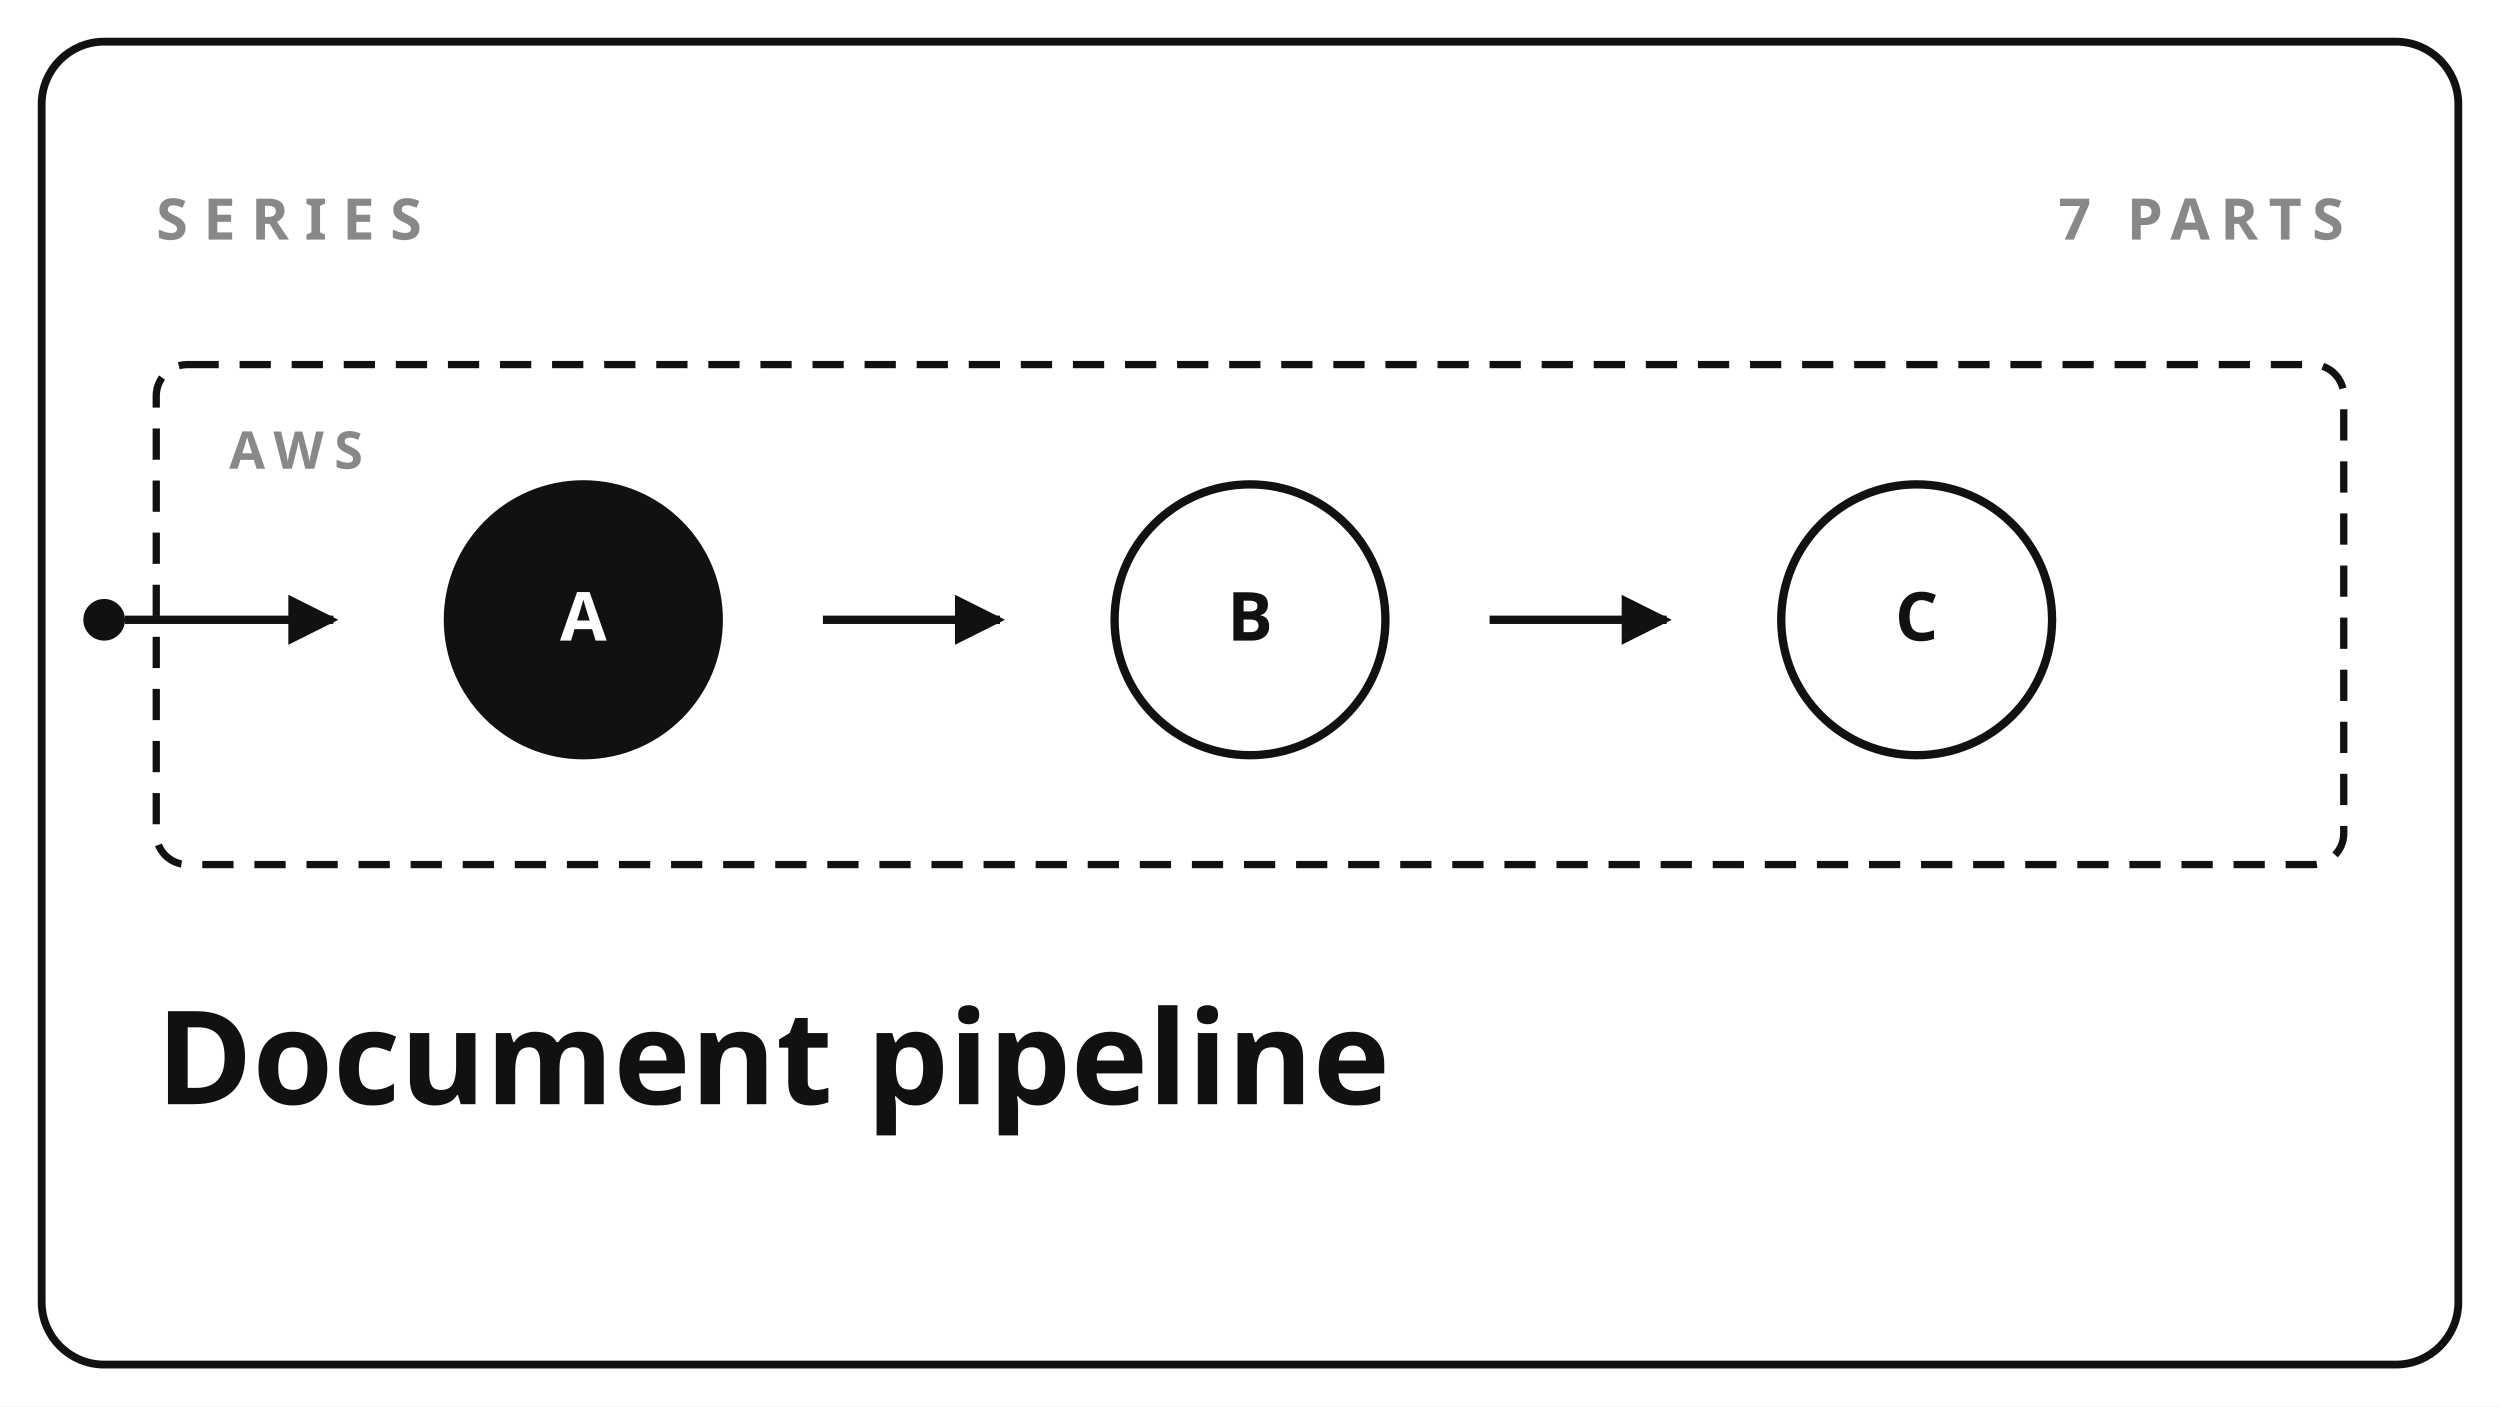
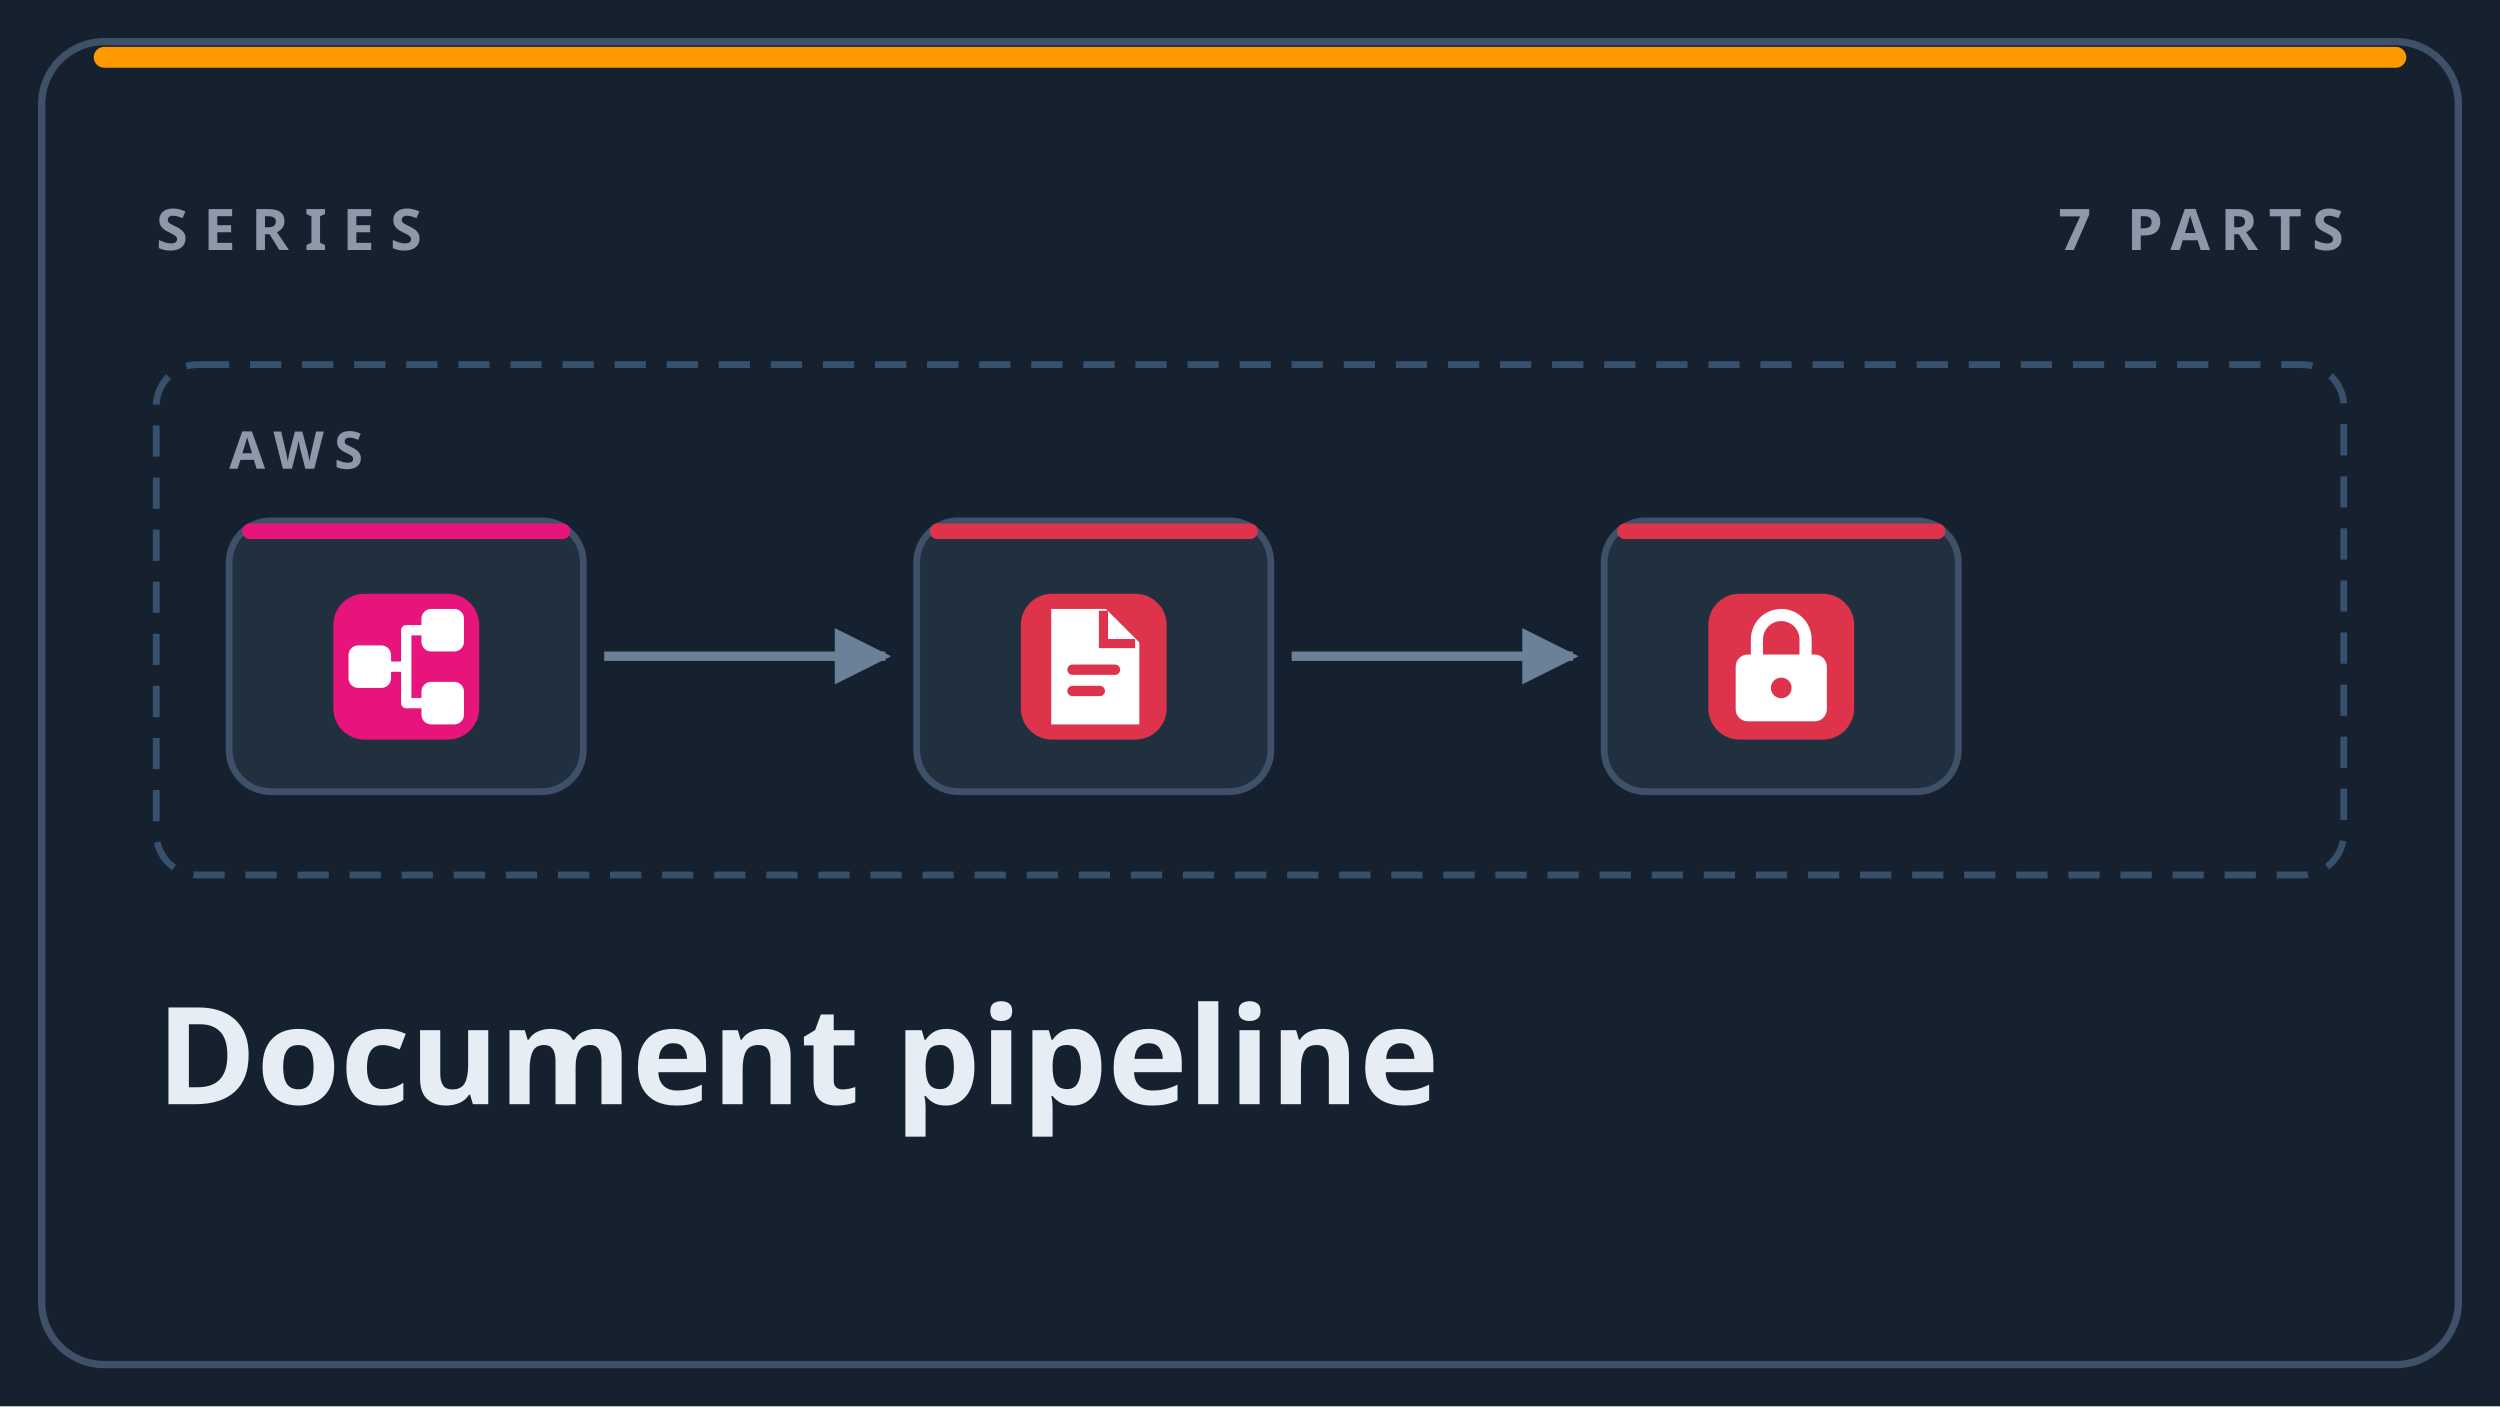
<svg xmlns="http://www.w3.org/2000/svg" viewBox="0 0 480 270" width="480" height="270" role="img" aria-label="Document pipeline — series thumbnail">
+   <rect width="480" height="270" fill="#16212f" />
+   <rect x="8" y="8" width="464" height="254" rx="12" fill="none" stroke="#3f5169" stroke-width="1.4" />
+   <line x1="20" y1="11" x2="460" y2="11" stroke="#ff9900" stroke-width="4" stroke-linecap="round" />
+   <text x="30" y="48" font-family="ui-sans-serif,system-ui,sans-serif" font-size="11" font-weight="700" letter-spacing="3" fill="#8d99a8">SERIES</text>
+   <text x="450" y="48" text-anchor="end" font-family="ui-sans-serif,system-ui,sans-serif" font-size="11" font-weight="700" letter-spacing="2" fill="#8d99a8">7 PARTS</text>
+   <rect x="30" y="70" width="420" height="98" rx="8" fill="none" stroke="#37506b" stroke-width="1.3" stroke-dasharray="6 4" />
+   <text x="44" y="90" font-family="ui-sans-serif,system-ui,sans-serif" font-size="10" font-weight="700" letter-spacing="2" fill="#8d99a8">AWS</text>
  <defs>
-     <marker id="ar" viewBox="0 0 10 10" refX="9" refY="5" markerWidth="6" markerHeight="6" orient="auto">
-       <path d="M0,0 L10,5 L0,10 z" fill="#111111" />
+     <marker id="tar" viewBox="0 0 10 10" refX="9" refY="5" markerWidth="6" markerHeight="6" orient="auto">
+       <path d="M0,0 L10,5 L0,10 z" fill="#6b8199" />
    </marker>
  </defs>
-   <rect x="0" y="0" width="480" height="270" fill="#ffffff" />
-   <rect x="8" y="8" width="464" height="254" rx="12" fill="none" stroke="#111111" stroke-width="1.5" />
-   <text x="30" y="46" font-family="ui-sans-serif,system-ui,sans-serif" font-size="11" font-weight="700" letter-spacing="3" fill="#888888">SERIES</text>
-   <text x="450" y="46" text-anchor="end" font-family="ui-sans-serif,system-ui,sans-serif" font-size="11" font-weight="700" letter-spacing="2" fill="#888888">7 PARTS</text>
-   <rect x="30" y="70" width="420" height="96" rx="6" fill="none" stroke="#111111" stroke-width="1.4" stroke-dasharray="6 4" />
-   <text x="44" y="90" font-family="ui-sans-serif,system-ui,sans-serif" font-size="10" font-weight="700" letter-spacing="2" fill="#888888">AWS</text>
-   <circle cx="112.0" cy="119.0" r="26.0" fill="#111111" stroke="#111111" stroke-width="1.6" />
-   <text x="112.0" y="123.0" text-anchor="middle" font-family="ui-sans-serif,system-ui,sans-serif" font-size="13" font-weight="600" fill="#ffffff">A</text>
-   <line x1="158.0" y1="119.0" x2="192.0" y2="119.0" stroke="#111111" stroke-width="1.6" marker-end="url(#ar)" />
-   <circle cx="240.0" cy="119.0" r="26.0" fill="#ffffff" stroke="#111111" stroke-width="1.6" />
-   <text x="240.0" y="123.0" text-anchor="middle" font-family="ui-sans-serif,system-ui,sans-serif" font-size="13" font-weight="600" fill="#111111">B</text>
-   <line x1="286.0" y1="119.0" x2="320.0" y2="119.0" stroke="#111111" stroke-width="1.6" marker-end="url(#ar)" />
-   <circle cx="368.0" cy="119.0" r="26.0" fill="#ffffff" stroke="#111111" stroke-width="1.6" />
-   <text x="368.0" y="123.0" text-anchor="middle" font-family="ui-sans-serif,system-ui,sans-serif" font-size="13" font-weight="600" fill="#111111">C</text>
-   <circle cx="20" cy="119.0" r="4" fill="#111111" />
-   <line x1="24" y1="119.0" x2="64.0" y2="119.0" stroke="#111111" stroke-width="1.6" marker-end="url(#ar)" />
-   <text y="212" font-family="ui-sans-serif,system-ui,sans-serif" font-size="25" font-weight="700" fill="#111111">
-     <tspan x="30" dy="0">Document pipeline</tspan>
+   <rect x="44" y="100" width="68" height="52" rx="8" fill="#20303f" stroke="#3f5169" stroke-width="1.3" />
+   <line x1="48" y1="102" x2="108" y2="102" stroke="#E7157B" stroke-width="3" stroke-linecap="round" />
+   <g transform="translate(64.0,114.0)" aria-hidden="true">
+     <rect width="28.0" height="28.0" rx="6" fill="#E7157B" />
+     <g transform="scale(1.1667)">
+       <rect x="2.5" y="8.5" width="7" height="7" rx="1.6" fill="#fff" />
+       <rect x="14.5" y="2.5" width="7" height="7" rx="1.6" fill="#fff" />
+       <rect x="14.5" y="14.5" width="7" height="7" rx="1.6" fill="#fff" />
+       <path d="M9.5 12h2.5V6h2.5M9.5 12h2.5v6h2.5" stroke="#fff" stroke-width="1.7" fill="none" stroke-linecap="round" stroke-linejoin="round" />
+     </g>
+   </g>
+   <line x1="116" y1="126" x2="170" y2="126" stroke="#6b8199" stroke-width="1.8" marker-end="url(#tar)" />
+   <rect x="176" y="100" width="68" height="52" rx="8" fill="#20303f" stroke="#3f5169" stroke-width="1.3" />
+   <line x1="180" y1="102" x2="240" y2="102" stroke="#DD344C" stroke-width="3" stroke-linecap="round" />
+   <g transform="translate(196.0,114.0)" aria-hidden="true">
+     <rect width="28.0" height="28.0" rx="6" fill="#DD344C" />
+     <g transform="scale(1.1667)">
+       <path d="M5 2.5h9L19.5 8v13.5H5Z" fill="#fff" />
+       <path d="M13.6 2.8V8.2h5.2" stroke="#DD344C" stroke-width="1.5" fill="none" />
+       <path d="M8.5 12.5h7M8.5 16h4.5" stroke="#DD344C" stroke-width="1.7" stroke-linecap="round" />
+     </g>
+   </g>
+   <line x1="248" y1="126" x2="302" y2="126" stroke="#6b8199" stroke-width="1.8" marker-end="url(#tar)" />
+   <rect x="308" y="100" width="68" height="52" rx="8" fill="#20303f" stroke="#3f5169" stroke-width="1.3" />
+   <line x1="312" y1="102" x2="372" y2="102" stroke="#DD344C" stroke-width="3" stroke-linecap="round" />
+   <g transform="translate(328.0,114.0)" aria-hidden="true">
+     <rect width="28.0" height="28.0" rx="6" fill="#DD344C" />
+     <g transform="scale(1.1667)">
+       <rect x="4.5" y="10" width="15" height="11" rx="2" fill="#fff" />
+       <path d="M8 10V7.5a4 4 0 0 1 8 0V10" stroke="#fff" stroke-width="2" fill="none" stroke-linecap="round" />
+       <circle cx="12" cy="15.5" r="1.7" fill="#DD344C" />
+     </g>
+   </g>
+   <text font-family="ui-sans-serif,system-ui,sans-serif" font-size="26" font-weight="700" fill="#e6edf5">
+     <tspan x="30" y="212">Document pipeline</tspan>
  </text>
</svg>
